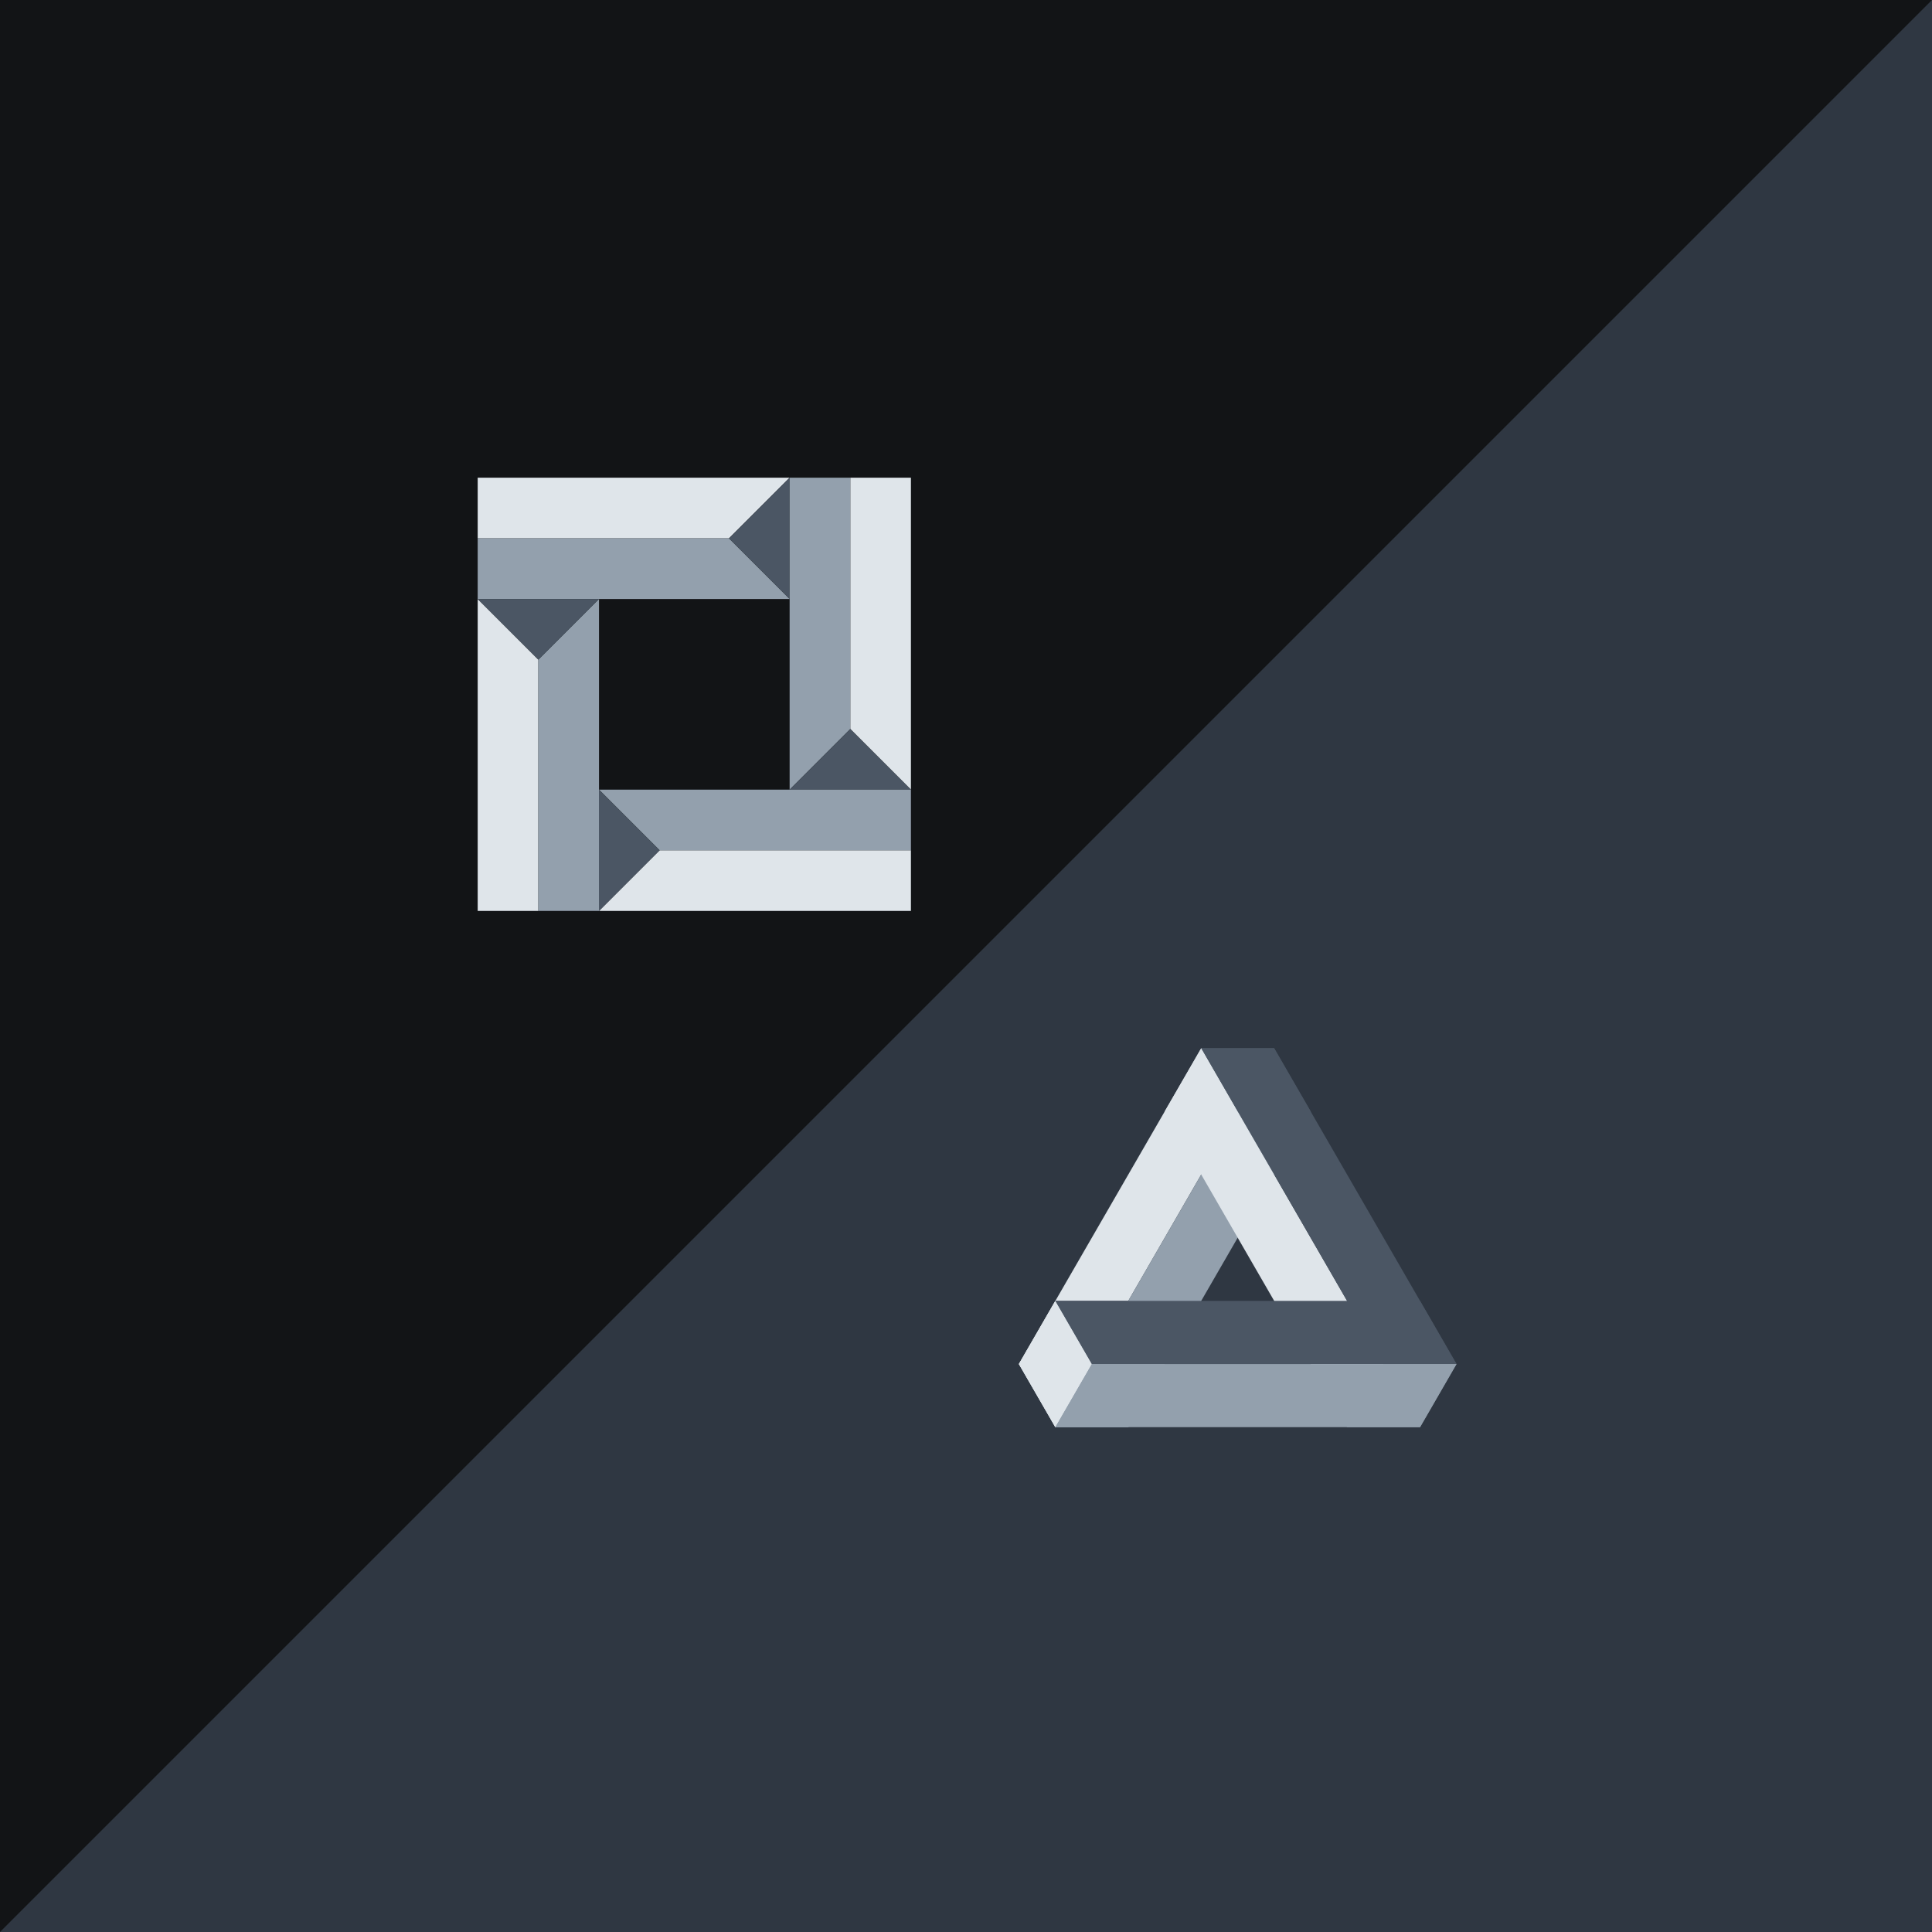
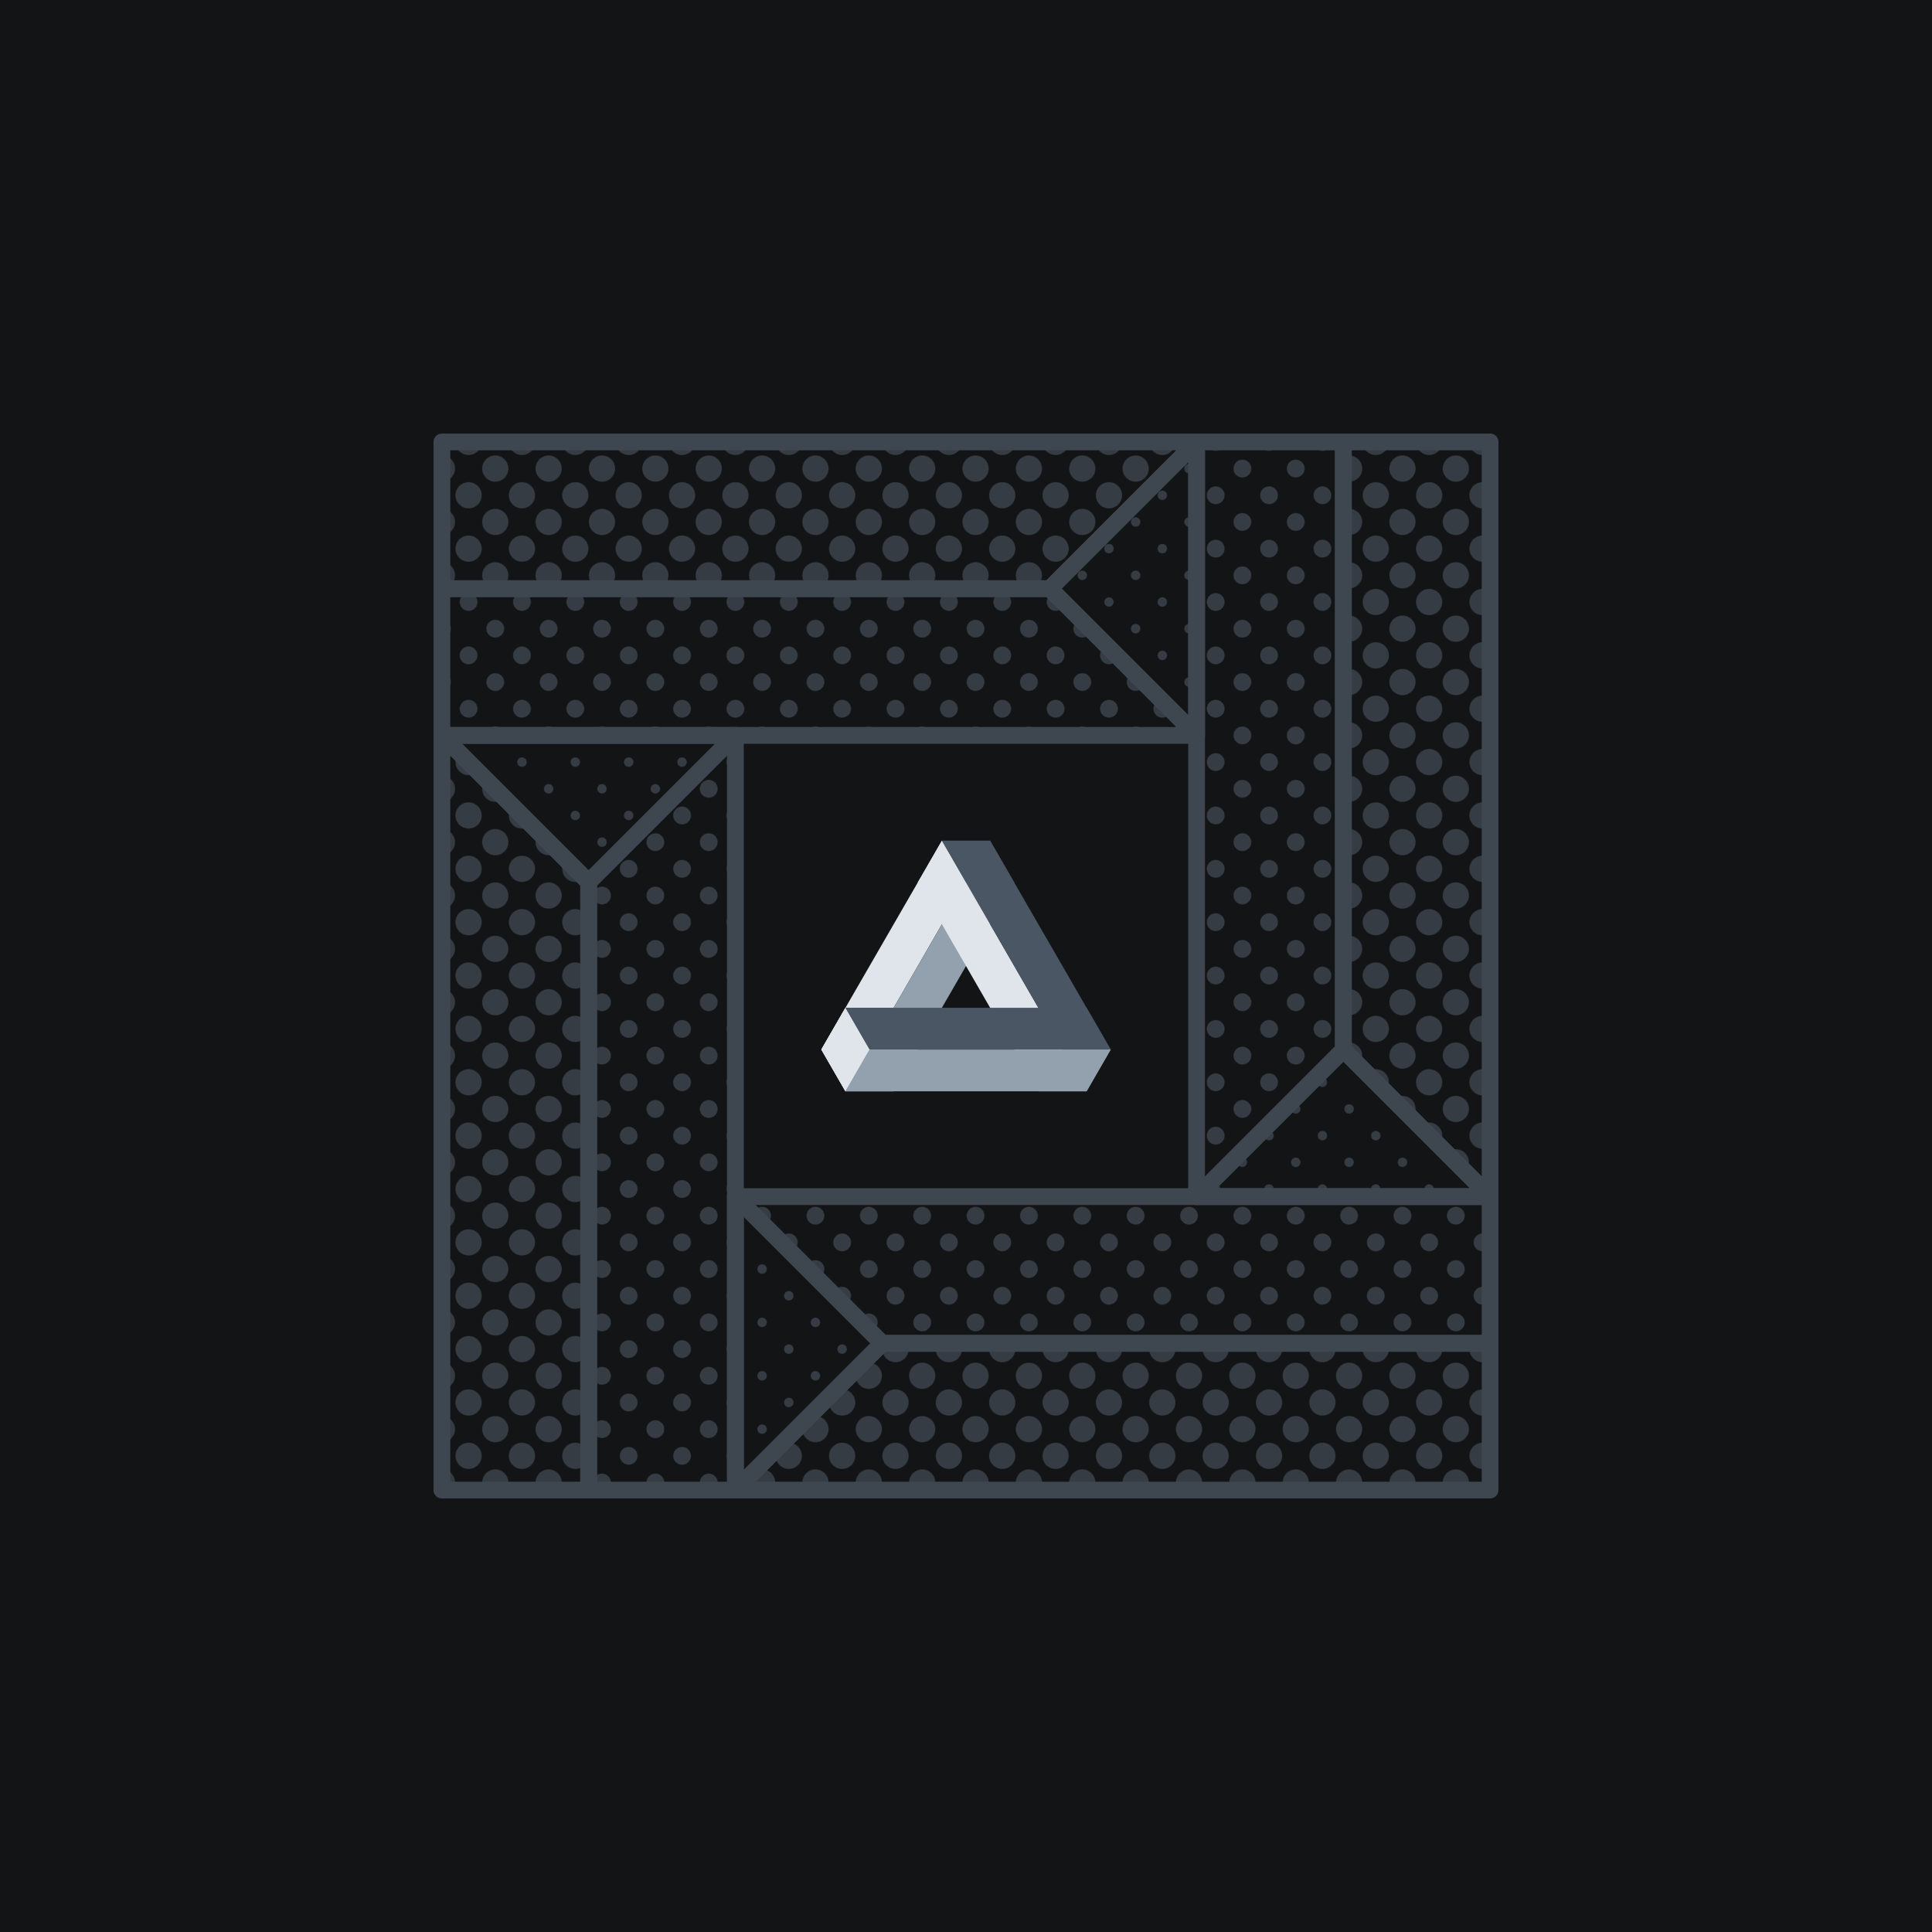
<svg xmlns="http://www.w3.org/2000/svg" viewBox="0 0 512 512" width="512" height="512">
  <rect width="512" height="512" fill="#121416" />
-   <polygon points="512,0 512,512 0,512" fill="#2F3742" />
-   <svg x="122" y="122" width="124" height="124" viewBox="-4 -4 108.00 108.00" preserveAspectRatio="xMidYMid meet">
-     <polygon points="0.00,0.00 72.00,0.00 58.00,14.00 0.00,14.00" fill="#DFE5EA" />
-     <polygon points="0.00,14.00 58.00,14.00 72.00,28.00 0.00,28.00" fill="#93A0AD" />
-     <polygon points="72.00,0.00 72.00,28.00 58.00,14.00" fill="#4B5664" />
-     <polygon points="100.00,0.00 100.00,72.00 86.00,58.00 86.00,0.00" fill="#DFE5EA" />
-     <polygon points="86.00,0.00 86.00,58.00 72.00,72.00 72.00,0.00" fill="#93A0AD" />
-     <polygon points="100.00,72.00 72.00,72.00 86.00,58.00" fill="#4B5664" />
-     <polygon points="100.00,100.00 28.00,100.00 42.00,86.00 100.00,86.00" fill="#DFE5EA" />
-     <polygon points="100.00,86.00 42.00,86.00 28.00,72.00 100.00,72.00" fill="#93A0AD" />
-     <polygon points="28.00,100.00 28.00,72.00 42.00,86.00" fill="#4B5664" />
-     <polygon points="0.00,100.00 0.00,28.00 14.00,42.00 14.00,100.00" fill="#DFE5EA" />
-     <polygon points="14.00,100.00 14.00,42.00 28.00,28.00 28.00,100.00" fill="#93A0AD" />
-     <polygon points="0.00,28.00 28.00,28.00 14.00,42.00" fill="#4B5664" />
+   <svg x="106.0" y="106.0" width="300" height="300" viewBox="-4 -4 108 108">
+     <defs>
+       <pattern id="h0" width="3.6" height="3.6" patternUnits="userSpaceOnUse" patternTransform="rotate(45)">
+         <circle cx="1.8" cy="1.8" r="1.25" fill="#5A6470" fill-opacity="0.5" />
+       </pattern>
+       <pattern id="h1" width="3.6" height="3.6" patternUnits="userSpaceOnUse" patternTransform="rotate(45)">
+         <circle cx="1.8" cy="1.8" r="0.85" fill="#5A6470" fill-opacity="0.5" />
+       </pattern>
+       <pattern id="h2" width="3.6" height="3.6" patternUnits="userSpaceOnUse" patternTransform="rotate(45)">
+         <circle cx="1.8" cy="1.8" r="0.45" fill="#5A6470" fill-opacity="0.5" />
+       </pattern>
+     </defs>
+     <polygon points="0,0 72,0 58,14 0,14" fill="url(#h0)" />
+     <polygon points="0,14 58,14 72,28 0,28" fill="url(#h1)" />
+     <polygon points="72,0 72,28 58,14" fill="url(#h2)" />
+     <polygon points="100,0 100,72 86,58 86,0" fill="url(#h0)" />
+     <polygon points="86,0 86,58 72,72 72,0" fill="url(#h1)" />
+     <polygon points="100,72 72,72 86,58" fill="url(#h2)" />
+     <polygon points="100,100 28,100 42,86 100,86" fill="url(#h0)" />
+     <polygon points="100,86 42,86 28,72 100,72" fill="url(#h1)" />
+     <polygon points="28,100 28,72 42,86" fill="url(#h2)" />
+     <polygon points="0,100 0,28 14,42 14,100" fill="url(#h0)" />
+     <polygon points="14,100 14,42 28,28 28,100" fill="url(#h1)" />
+     <polygon points="0,28 28,28 14,42" fill="url(#h2)" />
+     <polygon points="0,0 72,0 58,14 0,14" fill="none" stroke="#3E4650" stroke-width="1.6" stroke-linejoin="round" />
+     <polygon points="0,14 58,14 72,28 0,28" fill="none" stroke="#3E4650" stroke-width="1.6" stroke-linejoin="round" />
+     <polygon points="72,0 72,28 58,14" fill="none" stroke="#3E4650" stroke-width="1.6" stroke-linejoin="round" />
+     <polygon points="100,0 100,72 86,58 86,0" fill="none" stroke="#3E4650" stroke-width="1.6" stroke-linejoin="round" />
+     <polygon points="86,0 86,58 72,72 72,0" fill="none" stroke="#3E4650" stroke-width="1.6" stroke-linejoin="round" />
+     <polygon points="100,72 72,72 86,58" fill="none" stroke="#3E4650" stroke-width="1.6" stroke-linejoin="round" />
+     <polygon points="100,100 28,100 42,86 100,86" fill="none" stroke="#3E4650" stroke-width="1.6" stroke-linejoin="round" />
+     <polygon points="100,86 42,86 28,72 100,72" fill="none" stroke="#3E4650" stroke-width="1.6" stroke-linejoin="round" />
+     <polygon points="28,100 28,72 42,86" fill="none" stroke="#3E4650" stroke-width="1.6" stroke-linejoin="round" />
+     <polygon points="0,100 0,28 14,42 14,100" fill="none" stroke="#3E4650" stroke-width="1.6" stroke-linejoin="round" />
+     <polygon points="14,100 14,42 28,28 28,100" fill="none" stroke="#3E4650" stroke-width="1.6" stroke-linejoin="round" />
+     <polygon points="0,28 28,28 14,42" fill="none" stroke="#3E4650" stroke-width="1.6" stroke-linejoin="round" />
  </svg>
-   <svg x="266" y="266" width="124" height="124" viewBox="0 0 123.47 108.00" preserveAspectRatio="xMidYMid meet">
+   <svg x="215.0" y="215.0" width="82" height="82" viewBox="0 0 123.47 108.00" preserveAspectRatio="xMidYMid meet">
    <g transform="translate(4.000 4.000) scale(1.15473)">
      <polygon points="0,72.17 41.67,0 50,14.43 8.33,86.6" fill="#DFE5EA" />
      <polygon points="58.33,0 66.67,14.43 50,14.43 41.67,0" fill="#4B5664" />
      <polygon points="25,86.6 66.67,14.43 50,14.43 8.33,86.6" fill="#93A0AD" />
      <polygon points="33.33,14.43 41.67,0 83.33,72.17 75,86.6" fill="#DFE5EA" />
      <polygon points="58.33,0 100,72.17 83.33,72.17 41.67,0" fill="#4B5664" />
      <polygon points="91.67,86.6 100,72.17 83.33,72.17 75,86.6" fill="#93A0AD" />
      <polygon points="0,72.17 8.33,57.74 16.67,72.17 8.33,86.6" fill="#DFE5EA" />
      <polygon points="91.67,57.74 100,72.17 16.67,72.17 8.33,57.74" fill="#4B5664" />
      <polygon points="91.67,86.6 100,72.17 16.67,72.17 8.33,86.6" fill="#93A0AD" />
      <polygon points="0,72.17 8.33,57.74 16.67,72.17 8.33,86.6" fill="#DFE5EA" />
      <polygon points="25,57.74 33.33,72.17 16.67,72.17 8.33,57.74" fill="#4B5664" />
      <polygon points="25,86.6 33.33,72.17 16.67,72.17 8.33,86.6" fill="#93A0AD" />
    </g>
  </svg>
</svg>
